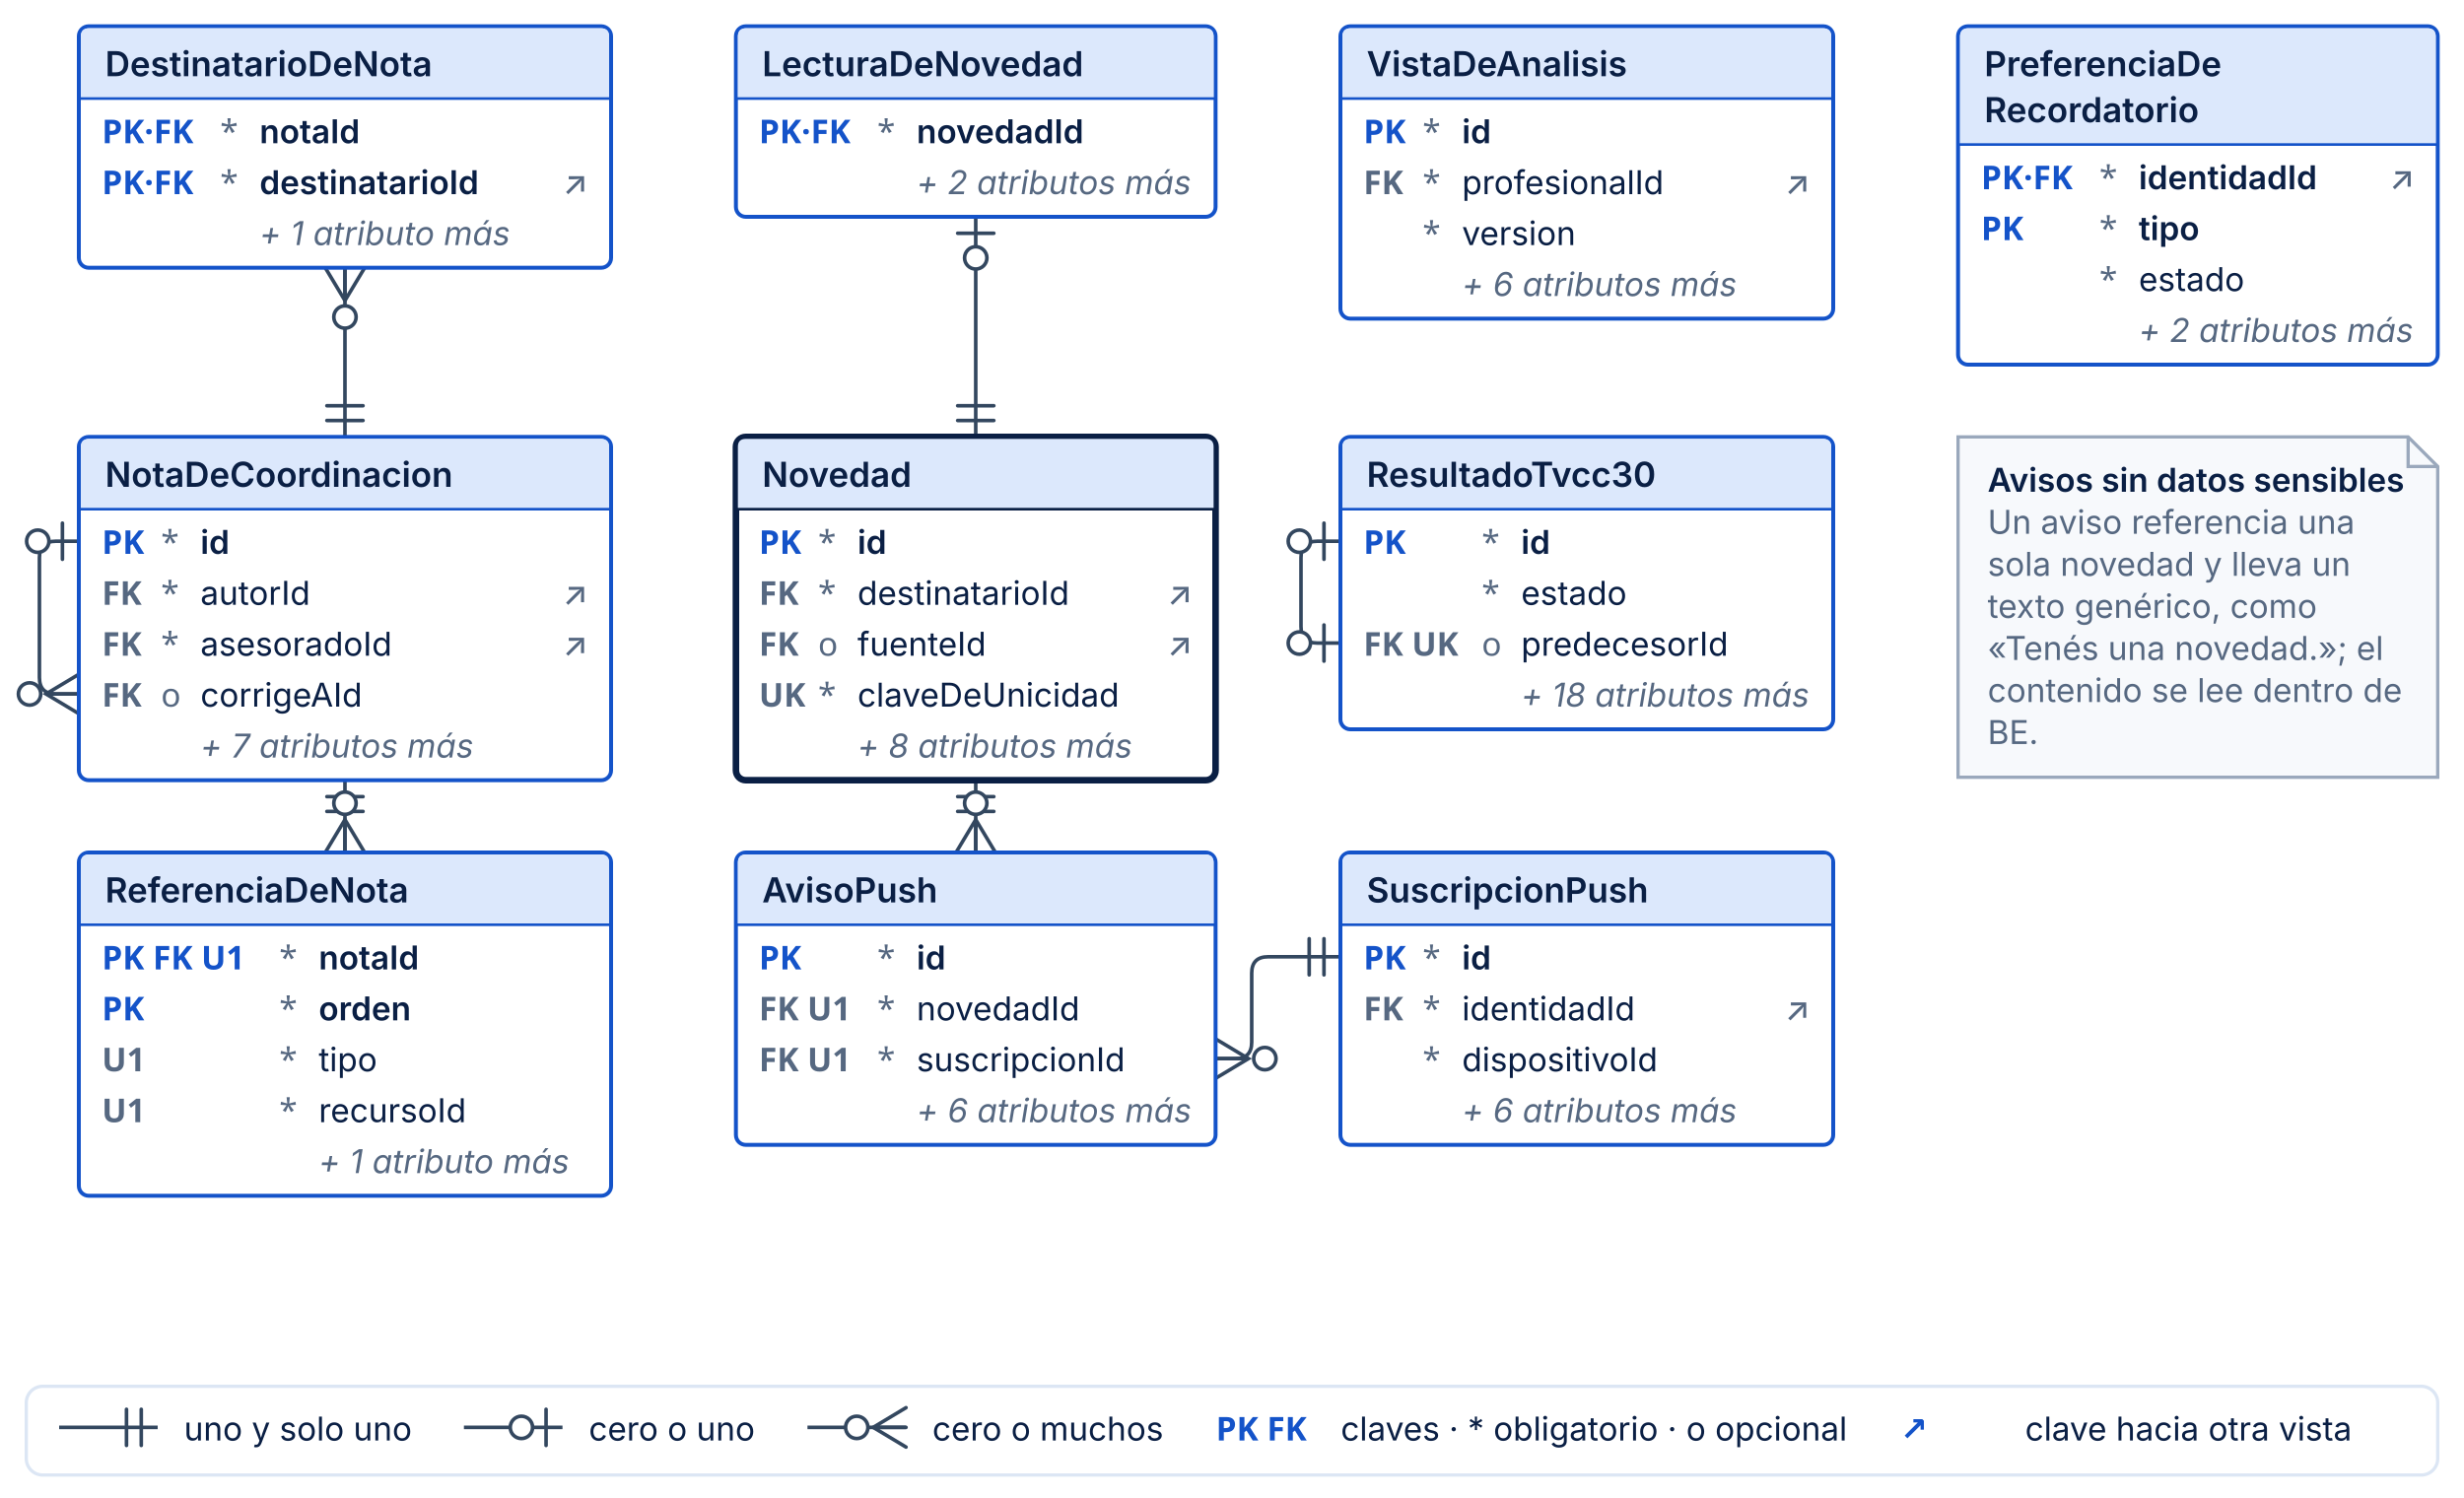
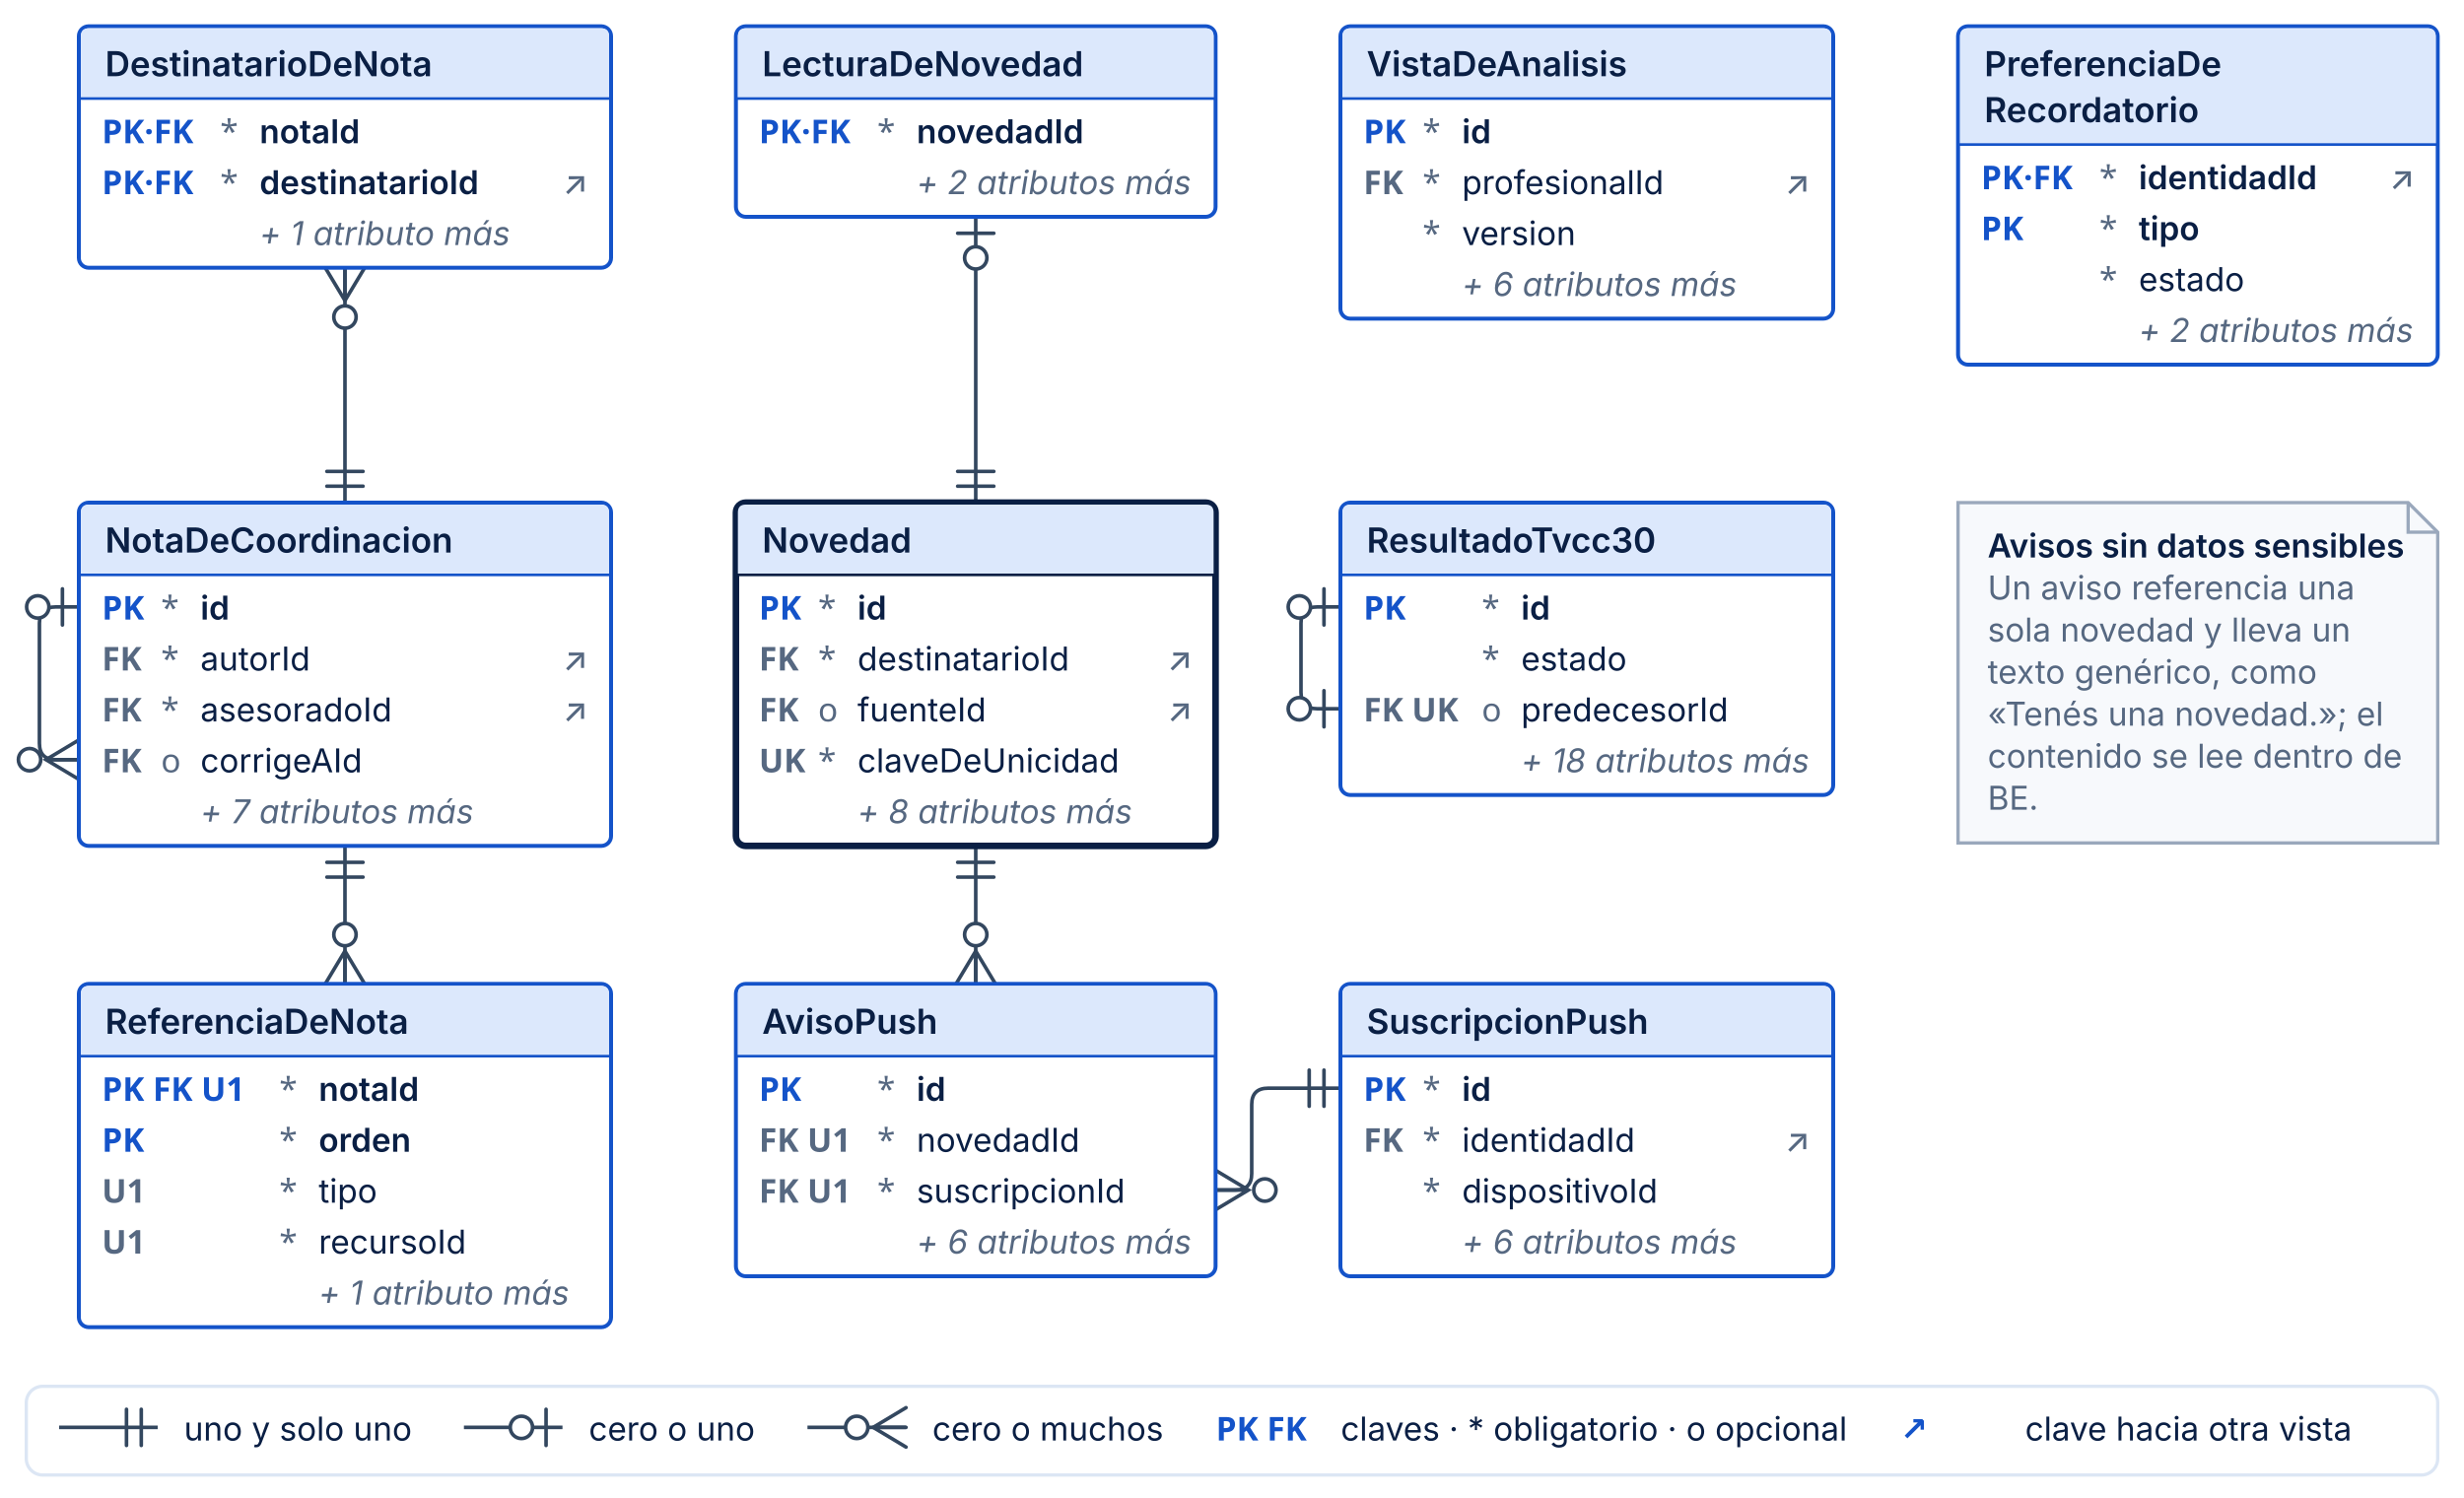
<svg xmlns="http://www.w3.org/2000/svg" width="750pt" height="456pt" viewBox="0 0 750 456" data-lamina="DER-13">
  <rect x="0" y="0" width="750" height="456" fill="#FFFFFF" />
  <rect x="8" y="422" width="734" height="27" rx="5" fill="#FFFFFF" stroke="#DCE6F4" stroke-width="1" />
  <path d="M 18 434.5 L 48 434.5" stroke="#33475F" stroke-width="1.1" fill="none" />
  <path d="M 43 440 L 43 429" stroke="#33475F" stroke-width="1.1" fill="none" stroke-linecap="round" />
  <path d="M 38.5 440 L 38.5 429" stroke="#33475F" stroke-width="1.1" fill="none" stroke-linecap="round" />
  <text x="56" y="438.5" font-family="Inter" font-size="10" font-weight="400" fill="#0A1F44">uno y solo uno</text>
  <path d="M 141.21 434.5 L 171.21 434.5" stroke="#33475F" stroke-width="1.1" fill="none" />
  <path d="M 166.21 440 L 166.21 429" stroke="#33475F" stroke-width="1.1" fill="none" stroke-linecap="round" />
  <circle cx="158.71" cy="434.5" r="3.4" fill="#FFFFFF" stroke="#33475F" stroke-width="1.1" />
  <text x="179.21" y="438.5" font-family="Inter" font-size="10" font-weight="400" fill="#0A1F44">cero o uno</text>
  <path d="M 245.78 434.5 L 275.78 434.5" stroke="#33475F" stroke-width="1.1" fill="none" />
  <path d="M 275.78 440.5 L 265.78 434.5 L 275.78 428.5 M 275.78 434.5 L 265.78 434.5" stroke="#33475F" stroke-width="1.1" fill="none" stroke-linecap="round" />
  <circle cx="260.78" cy="434.5" r="3.4" fill="#FFFFFF" stroke="#33475F" stroke-width="1.1" />
  <text x="283.78" y="438.5" font-family="Inter" font-size="10" font-weight="400" fill="#0A1F44">cero o muchos</text>
  <text x="370.1" y="438.5" font-family="JetBrains Mono" font-size="10" font-weight="600" fill="#1453C9">PK FK</text>
  <text x="408.1" y="438.5" font-family="Inter" font-size="10" font-weight="400" fill="#0A1F44">claves · * obligatorio · o opcional</text>
  <text x="578.4" y="438.5" font-family="JetBrains Mono" font-size="10" font-weight="600" fill="#1453C9">↗</text>
  <text x="616.4" y="438.5" font-family="Inter" font-size="10" font-weight="400" fill="#0A1F44">clave hacia otra vista</text>
-   <path d="M 297 66 L 297 133" fill="none" stroke="#33475F" stroke-width="1.1" stroke-linejoin="round" />
-   <path d="M 291.5 128 L 302.5 128" stroke="#33475F" stroke-width="1.1" fill="none" stroke-linecap="round" />
-   <path d="M 291.5 123.5 L 302.5 123.5" stroke="#33475F" stroke-width="1.1" fill="none" stroke-linecap="round" />
+   <path d="M 297 66 L 297 153" fill="none" stroke="#33475F" stroke-width="1.1" stroke-linejoin="round" />
+   <path d="M 291.5 148 L 302.5 148" stroke="#33475F" stroke-width="1.1" fill="none" stroke-linecap="round" />
+   <path d="M 291.5 143.5 L 302.5 143.5" stroke="#33475F" stroke-width="1.1" fill="none" stroke-linecap="round" />
  <path d="M 302.5 71 L 291.5 71" stroke="#33475F" stroke-width="1.1" fill="none" stroke-linecap="round" />
  <circle cx="297" cy="78.5" r="3.4" fill="#FFFFFF" stroke="#33475F" stroke-width="1.1" />
-   <path d="M 297 259.5 L 297 237.5" fill="none" stroke="#33475F" stroke-width="1.1" stroke-linejoin="round" />
-   <path d="M 302.5 242.5 L 291.5 242.5" stroke="#33475F" stroke-width="1.1" fill="none" stroke-linecap="round" />
-   <path d="M 302.5 247 L 291.5 247" stroke="#33475F" stroke-width="1.1" fill="none" stroke-linecap="round" />
-   <path d="M 291 259.5 L 297 249.5 L 303 259.5 M 297 259.5 L 297 249.5" stroke="#33475F" stroke-width="1.1" fill="none" stroke-linecap="round" />
-   <circle cx="297" cy="244.5" r="3.4" fill="#FFFFFF" stroke="#33475F" stroke-width="1.1" />
-   <path d="M 370 322.25 L 376 322.25 Q 381 322.25 381 317.25 L 381 296.25 Q 381 291.25 386 291.25 L 408 291.25" fill="none" stroke="#33475F" stroke-width="1.1" stroke-linejoin="round" />
-   <path d="M 403 296.75 L 403 285.75" stroke="#33475F" stroke-width="1.1" fill="none" stroke-linecap="round" />
-   <path d="M 398.5 296.75 L 398.5 285.75" stroke="#33475F" stroke-width="1.1" fill="none" stroke-linecap="round" />
-   <path d="M 370 316.25 L 380 322.25 L 370 328.25 M 370 322.25 L 380 322.25" stroke="#33475F" stroke-width="1.1" fill="none" stroke-linecap="round" />
-   <circle cx="385" cy="322.25" r="3.4" fill="#FFFFFF" stroke="#33475F" stroke-width="1.1" />
-   <path d="M 408 195.75 L 401 195.75 Q 396 195.75 396 190.75 L 396 169.75 Q 396 164.75 401 164.75 L 408 164.75" fill="none" stroke="#33475F" stroke-width="1.1" stroke-linejoin="round" />
-   <path d="M 403 170.25 L 403 159.25" stroke="#33475F" stroke-width="1.1" fill="none" stroke-linecap="round" />
-   <circle cx="395.5" cy="164.75" r="3.4" fill="#FFFFFF" stroke="#33475F" stroke-width="1.1" />
-   <path d="M 403 201.25 L 403 190.25" stroke="#33475F" stroke-width="1.1" fill="none" stroke-linecap="round" />
-   <circle cx="395.5" cy="195.75" r="3.4" fill="#FFFFFF" stroke="#33475F" stroke-width="1.1" />
-   <path d="M 24 211.25 L 17 211.25 Q 12 211.25 12 206.25 L 12 169.75 Q 12 164.75 17 164.75 L 24 164.75" fill="none" stroke="#33475F" stroke-width="1.1" stroke-linejoin="round" />
-   <path d="M 19 170.25 L 19 159.25" stroke="#33475F" stroke-width="1.1" fill="none" stroke-linecap="round" />
-   <circle cx="11.5" cy="164.75" r="3.4" fill="#FFFFFF" stroke="#33475F" stroke-width="1.1" />
-   <path d="M 24 217.25 L 14 211.25 L 24 205.25 M 24 211.25 L 14 211.25" stroke="#33475F" stroke-width="1.1" fill="none" stroke-linecap="round" />
-   <circle cx="9" cy="211.25" r="3.4" fill="#FFFFFF" stroke="#33475F" stroke-width="1.1" />
-   <path d="M 105 81.5 L 105 133" fill="none" stroke="#33475F" stroke-width="1.1" stroke-linejoin="round" />
-   <path d="M 99.5 128 L 110.5 128" stroke="#33475F" stroke-width="1.1" fill="none" stroke-linecap="round" />
-   <path d="M 99.5 123.5 L 110.5 123.5" stroke="#33475F" stroke-width="1.1" fill="none" stroke-linecap="round" />
+   <path d="M 297 299.5 L 297 257.5" fill="none" stroke="#33475F" stroke-width="1.1" stroke-linejoin="round" />
+   <path d="M 302.5 262.5 L 291.5 262.5" stroke="#33475F" stroke-width="1.1" fill="none" stroke-linecap="round" />
+   <path d="M 302.5 267 L 291.5 267" stroke="#33475F" stroke-width="1.1" fill="none" stroke-linecap="round" />
+   <path d="M 291 299.5 L 297 289.5 L 303 299.5 M 297 299.5 L 297 289.5" stroke="#33475F" stroke-width="1.1" fill="none" stroke-linecap="round" />
+   <circle cx="297" cy="284.5" r="3.4" fill="#FFFFFF" stroke="#33475F" stroke-width="1.1" />
+   <path d="M 370 362.25 L 376 362.25 Q 381 362.25 381 357.25 L 381 336.25 Q 381 331.25 386 331.25 L 408 331.25" fill="none" stroke="#33475F" stroke-width="1.1" stroke-linejoin="round" />
+   <path d="M 403 336.75 L 403 325.75" stroke="#33475F" stroke-width="1.1" fill="none" stroke-linecap="round" />
+   <path d="M 398.5 336.75 L 398.5 325.75" stroke="#33475F" stroke-width="1.1" fill="none" stroke-linecap="round" />
+   <path d="M 370 356.25 L 380 362.25 L 370 368.25 M 370 362.25 L 380 362.25" stroke="#33475F" stroke-width="1.1" fill="none" stroke-linecap="round" />
+   <circle cx="385" cy="362.25" r="3.4" fill="#FFFFFF" stroke="#33475F" stroke-width="1.1" />
+   <path d="M 408 215.75 L 401 215.75 Q 396 215.75 396 210.75 L 396 189.75 Q 396 184.75 401 184.75 L 408 184.75" fill="none" stroke="#33475F" stroke-width="1.1" stroke-linejoin="round" />
+   <path d="M 403 190.25 L 403 179.25" stroke="#33475F" stroke-width="1.1" fill="none" stroke-linecap="round" />
+   <circle cx="395.5" cy="184.75" r="3.4" fill="#FFFFFF" stroke="#33475F" stroke-width="1.1" />
+   <path d="M 403 221.25 L 403 210.25" stroke="#33475F" stroke-width="1.1" fill="none" stroke-linecap="round" />
+   <circle cx="395.5" cy="215.75" r="3.4" fill="#FFFFFF" stroke="#33475F" stroke-width="1.1" />
+   <path d="M 24 231.25 L 17 231.25 Q 12 231.25 12 226.25 L 12 189.75 Q 12 184.75 17 184.75 L 24 184.75" fill="none" stroke="#33475F" stroke-width="1.1" stroke-linejoin="round" />
+   <path d="M 19 190.25 L 19 179.25" stroke="#33475F" stroke-width="1.1" fill="none" stroke-linecap="round" />
+   <circle cx="11.5" cy="184.75" r="3.4" fill="#FFFFFF" stroke="#33475F" stroke-width="1.1" />
+   <path d="M 24 237.25 L 14 231.25 L 24 225.25 M 24 231.25 L 14 231.25" stroke="#33475F" stroke-width="1.1" fill="none" stroke-linecap="round" />
+   <circle cx="9" cy="231.25" r="3.4" fill="#FFFFFF" stroke="#33475F" stroke-width="1.1" />
+   <path d="M 105 81.5 L 105 153" fill="none" stroke="#33475F" stroke-width="1.1" stroke-linejoin="round" />
+   <path d="M 99.5 148 L 110.5 148" stroke="#33475F" stroke-width="1.1" fill="none" stroke-linecap="round" />
+   <path d="M 99.5 143.5 L 110.5 143.5" stroke="#33475F" stroke-width="1.1" fill="none" stroke-linecap="round" />
  <path d="M 111 81.5 L 105 91.5 L 99 81.5 M 105 81.5 L 105 91.5" stroke="#33475F" stroke-width="1.1" fill="none" stroke-linecap="round" />
  <circle cx="105" cy="96.5" r="3.4" fill="#FFFFFF" stroke="#33475F" stroke-width="1.1" />
-   <path d="M 105 259.5 L 105 237.5" fill="none" stroke="#33475F" stroke-width="1.1" stroke-linejoin="round" />
-   <path d="M 110.5 242.5 L 99.5 242.5" stroke="#33475F" stroke-width="1.1" fill="none" stroke-linecap="round" />
-   <path d="M 110.5 247 L 99.5 247" stroke="#33475F" stroke-width="1.1" fill="none" stroke-linecap="round" />
-   <path d="M 99 259.5 L 105 249.5 L 111 259.5 M 105 259.5 L 105 249.5" stroke="#33475F" stroke-width="1.1" fill="none" stroke-linecap="round" />
-   <circle cx="105" cy="244.5" r="3.4" fill="#FFFFFF" stroke="#33475F" stroke-width="1.1" />
-   <rect x="24" y="133" width="162" height="104.5" rx="3" fill="#FFFFFF" stroke="#1453C9" stroke-width="1.2" />
-   <path d="M 24.6 155 L 24.6 136 Q 24.6 133.6 27 133.6 L 183 133.6 Q 185.4 133.6 185.4 136 L 185.4 155 Z" fill="#DCE8FC" />
-   <line x1="24" y1="155" x2="186" y2="155" stroke="#1453C9" stroke-width="0.8" />
-   <text x="32" y="148.2" font-family="Inter" font-size="10.5" font-weight="600" fill="#0A1F44">NotaDeCoordinacion</text>
-   <text x="31" y="168.6" font-family="JetBrains Mono" font-size="10" font-weight="600" fill="#1453C9">PK</text>
-   <text x="49" y="168.6" font-family="JetBrains Mono" font-size="10" font-weight="500" fill="#566881">*</text>
-   <text x="61" y="168.6" font-family="Inter" font-size="10" font-weight="600" fill="#0A1F44">id</text>
-   <text x="31" y="184.1" font-family="JetBrains Mono" font-size="10" font-weight="600" fill="#566881">FK</text>
-   <text x="49" y="184.1" font-family="JetBrains Mono" font-size="10" font-weight="500" fill="#566881">*</text>
-   <text x="61" y="184.1" font-family="Inter" font-size="10" font-weight="400" fill="#0A1F44">autorId</text>
-   <text x="179" y="184.1" font-family="Inter" font-size="10" font-weight="500" fill="#566881" text-anchor="end">↗</text>
-   <text x="31" y="199.6" font-family="JetBrains Mono" font-size="10" font-weight="600" fill="#566881">FK</text>
-   <text x="49" y="199.6" font-family="JetBrains Mono" font-size="10" font-weight="500" fill="#566881">*</text>
-   <text x="61" y="199.6" font-family="Inter" font-size="10" font-weight="400" fill="#0A1F44">asesoradoId</text>
-   <text x="179" y="199.6" font-family="Inter" font-size="10" font-weight="500" fill="#566881" text-anchor="end">↗</text>
-   <text x="31" y="215.1" font-family="JetBrains Mono" font-size="10" font-weight="600" fill="#566881">FK</text>
-   <text x="49" y="215.1" font-family="JetBrains Mono" font-size="10" font-weight="500" fill="#566881">o</text>
-   <text x="61" y="215.1" font-family="Inter" font-size="10" font-weight="400" fill="#0A1F44">corrigeAId</text>
-   <text x="61" y="230.6" font-family="Inter" font-size="10" font-weight="400" font-style="italic" fill="#566881">+ 7 atributos más</text>
+   <path d="M 105 299.5 L 105 257.5" fill="none" stroke="#33475F" stroke-width="1.1" stroke-linejoin="round" />
+   <path d="M 110.5 262.5 L 99.5 262.5" stroke="#33475F" stroke-width="1.1" fill="none" stroke-linecap="round" />
+   <path d="M 110.5 267 L 99.5 267" stroke="#33475F" stroke-width="1.1" fill="none" stroke-linecap="round" />
+   <path d="M 99 299.5 L 105 289.5 L 111 299.5 M 105 299.5 L 105 289.5" stroke="#33475F" stroke-width="1.1" fill="none" stroke-linecap="round" />
+   <circle cx="105" cy="284.5" r="3.4" fill="#FFFFFF" stroke="#33475F" stroke-width="1.1" />
+   <rect x="24" y="153" width="162" height="104.5" rx="3" fill="#FFFFFF" stroke="#1453C9" stroke-width="1.2" />
+   <path d="M 24.6 175 L 24.6 156 Q 24.6 153.6 27 153.6 L 183 153.6 Q 185.4 153.6 185.4 156 L 185.4 175 Z" fill="#DCE8FC" />
+   <line x1="24" y1="175" x2="186" y2="175" stroke="#1453C9" stroke-width="0.8" />
+   <text x="32" y="168.2" font-family="Inter" font-size="10.5" font-weight="600" fill="#0A1F44">NotaDeCoordinacion</text>
+   <text x="31" y="188.6" font-family="JetBrains Mono" font-size="10" font-weight="600" fill="#1453C9">PK</text>
+   <text x="49" y="188.6" font-family="JetBrains Mono" font-size="10" font-weight="500" fill="#566881">*</text>
+   <text x="61" y="188.6" font-family="Inter" font-size="10" font-weight="600" fill="#0A1F44">id</text>
+   <text x="31" y="204.1" font-family="JetBrains Mono" font-size="10" font-weight="600" fill="#566881">FK</text>
+   <text x="49" y="204.1" font-family="JetBrains Mono" font-size="10" font-weight="500" fill="#566881">*</text>
+   <text x="61" y="204.1" font-family="Inter" font-size="10" font-weight="400" fill="#0A1F44">autorId</text>
+   <text x="179" y="204.1" font-family="Inter" font-size="10" font-weight="500" fill="#566881" text-anchor="end">↗</text>
+   <text x="31" y="219.6" font-family="JetBrains Mono" font-size="10" font-weight="600" fill="#566881">FK</text>
+   <text x="49" y="219.6" font-family="JetBrains Mono" font-size="10" font-weight="500" fill="#566881">*</text>
+   <text x="61" y="219.6" font-family="Inter" font-size="10" font-weight="400" fill="#0A1F44">asesoradoId</text>
+   <text x="179" y="219.6" font-family="Inter" font-size="10" font-weight="500" fill="#566881" text-anchor="end">↗</text>
+   <text x="31" y="235.1" font-family="JetBrains Mono" font-size="10" font-weight="600" fill="#566881">FK</text>
+   <text x="49" y="235.1" font-family="JetBrains Mono" font-size="10" font-weight="500" fill="#566881">o</text>
+   <text x="61" y="235.1" font-family="Inter" font-size="10" font-weight="400" fill="#0A1F44">corrigeAId</text>
+   <text x="61" y="250.6" font-family="Inter" font-size="10" font-weight="400" font-style="italic" fill="#566881">+ 7 atributos más</text>
  <rect x="24" y="8" width="162" height="73.5" rx="3" fill="#FFFFFF" stroke="#1453C9" stroke-width="1.2" />
  <path d="M 24.6 30 L 24.6 11 Q 24.6 8.6 27 8.6 L 183 8.6 Q 185.4 8.6 185.4 11 L 185.4 30 Z" fill="#DCE8FC" />
  <line x1="24" y1="30" x2="186" y2="30" stroke="#1453C9" stroke-width="0.8" />
  <text x="32" y="23.2" font-family="Inter" font-size="10.5" font-weight="600" fill="#0A1F44">DestinatarioDeNota</text>
  <text x="31" y="43.6" font-family="JetBrains Mono" font-size="10" font-weight="600" fill="#1453C9">PK·FK</text>
  <text x="67" y="43.6" font-family="JetBrains Mono" font-size="10" font-weight="500" fill="#566881">*</text>
  <text x="79" y="43.6" font-family="Inter" font-size="10" font-weight="600" fill="#0A1F44">notaId</text>
  <text x="31" y="59.1" font-family="JetBrains Mono" font-size="10" font-weight="600" fill="#1453C9">PK·FK</text>
  <text x="67" y="59.1" font-family="JetBrains Mono" font-size="10" font-weight="500" fill="#566881">*</text>
  <text x="79" y="59.1" font-family="Inter" font-size="10" font-weight="600" fill="#0A1F44">destinatarioId</text>
  <text x="179" y="59.1" font-family="Inter" font-size="10" font-weight="500" fill="#566881" text-anchor="end">↗</text>
  <text x="79" y="74.6" font-family="Inter" font-size="10" font-weight="400" font-style="italic" fill="#566881">+ 1 atributo más</text>
-   <rect x="24" y="259.5" width="162" height="104.5" rx="3" fill="#FFFFFF" stroke="#1453C9" stroke-width="1.2" />
-   <path d="M 24.6 281.5 L 24.6 262.5 Q 24.6 260.1 27 260.1 L 183 260.1 Q 185.4 260.1 185.4 262.5 L 185.4 281.5 Z" fill="#DCE8FC" />
-   <line x1="24" y1="281.5" x2="186" y2="281.5" stroke="#1453C9" stroke-width="0.8" />
-   <text x="32" y="274.7" font-family="Inter" font-size="10.5" font-weight="600" fill="#0A1F44">ReferenciaDeNota</text>
-   <text x="31" y="295.1" font-family="JetBrains Mono" font-size="10" font-weight="600" fill="#1453C9">PK FK U1</text>
-   <text x="85" y="295.1" font-family="JetBrains Mono" font-size="10" font-weight="500" fill="#566881">*</text>
-   <text x="97" y="295.1" font-family="Inter" font-size="10" font-weight="600" fill="#0A1F44">notaId</text>
-   <text x="31" y="310.6" font-family="JetBrains Mono" font-size="10" font-weight="600" fill="#1453C9">PK</text>
-   <text x="85" y="310.6" font-family="JetBrains Mono" font-size="10" font-weight="500" fill="#566881">*</text>
-   <text x="97" y="310.6" font-family="Inter" font-size="10" font-weight="600" fill="#0A1F44">orden</text>
-   <text x="31" y="326.1" font-family="JetBrains Mono" font-size="10" font-weight="600" fill="#566881">U1</text>
-   <text x="85" y="326.1" font-family="JetBrains Mono" font-size="10" font-weight="500" fill="#566881">*</text>
-   <text x="97" y="326.1" font-family="Inter" font-size="10" font-weight="400" fill="#0A1F44">tipo</text>
-   <text x="31" y="341.6" font-family="JetBrains Mono" font-size="10" font-weight="600" fill="#566881">U1</text>
-   <text x="85" y="341.6" font-family="JetBrains Mono" font-size="10" font-weight="500" fill="#566881">*</text>
-   <text x="97" y="341.6" font-family="Inter" font-size="10" font-weight="400" fill="#0A1F44">recursoId</text>
-   <text x="97" y="357.1" font-family="Inter" font-size="10" font-weight="400" font-style="italic" fill="#566881">+ 1 atributo más</text>
+   <rect x="24" y="299.5" width="162" height="104.5" rx="3" fill="#FFFFFF" stroke="#1453C9" stroke-width="1.2" />
+   <path d="M 24.6 321.5 L 24.6 302.5 Q 24.6 300.1 27 300.1 L 183 300.1 Q 185.4 300.1 185.4 302.5 L 185.4 321.5 Z" fill="#DCE8FC" />
+   <line x1="24" y1="321.5" x2="186" y2="321.5" stroke="#1453C9" stroke-width="0.8" />
+   <text x="32" y="314.7" font-family="Inter" font-size="10.5" font-weight="600" fill="#0A1F44">ReferenciaDeNota</text>
+   <text x="31" y="335.1" font-family="JetBrains Mono" font-size="10" font-weight="600" fill="#1453C9">PK FK U1</text>
+   <text x="85" y="335.1" font-family="JetBrains Mono" font-size="10" font-weight="500" fill="#566881">*</text>
+   <text x="97" y="335.1" font-family="Inter" font-size="10" font-weight="600" fill="#0A1F44">notaId</text>
+   <text x="31" y="350.6" font-family="JetBrains Mono" font-size="10" font-weight="600" fill="#1453C9">PK</text>
+   <text x="85" y="350.6" font-family="JetBrains Mono" font-size="10" font-weight="500" fill="#566881">*</text>
+   <text x="97" y="350.6" font-family="Inter" font-size="10" font-weight="600" fill="#0A1F44">orden</text>
+   <text x="31" y="366.1" font-family="JetBrains Mono" font-size="10" font-weight="600" fill="#566881">U1</text>
+   <text x="85" y="366.1" font-family="JetBrains Mono" font-size="10" font-weight="500" fill="#566881">*</text>
+   <text x="97" y="366.1" font-family="Inter" font-size="10" font-weight="400" fill="#0A1F44">tipo</text>
+   <text x="31" y="381.6" font-family="JetBrains Mono" font-size="10" font-weight="600" fill="#566881">U1</text>
+   <text x="85" y="381.6" font-family="JetBrains Mono" font-size="10" font-weight="500" fill="#566881">*</text>
+   <text x="97" y="381.6" font-family="Inter" font-size="10" font-weight="400" fill="#0A1F44">recursoId</text>
+   <text x="97" y="397.1" font-family="Inter" font-size="10" font-weight="400" font-style="italic" fill="#566881">+ 1 atributo más</text>
  <rect x="408" y="8" width="150" height="89" rx="3" fill="#FFFFFF" stroke="#1453C9" stroke-width="1.2" />
  <path d="M 408.6 30 L 408.6 11 Q 408.6 8.6 411 8.6 L 555 8.6 Q 557.4 8.6 557.4 11 L 557.4 30 Z" fill="#DCE8FC" />
  <line x1="408" y1="30" x2="558" y2="30" stroke="#1453C9" stroke-width="0.8" />
  <text x="416" y="23.2" font-family="Inter" font-size="10.5" font-weight="600" fill="#0A1F44">VistaDeAnalisis</text>
  <text x="415" y="43.6" font-family="JetBrains Mono" font-size="10" font-weight="600" fill="#1453C9">PK</text>
  <text x="433" y="43.6" font-family="JetBrains Mono" font-size="10" font-weight="500" fill="#566881">*</text>
  <text x="445" y="43.6" font-family="Inter" font-size="10" font-weight="600" fill="#0A1F44">id</text>
  <text x="415" y="59.1" font-family="JetBrains Mono" font-size="10" font-weight="600" fill="#566881">FK</text>
  <text x="433" y="59.1" font-family="JetBrains Mono" font-size="10" font-weight="500" fill="#566881">*</text>
  <text x="445" y="59.1" font-family="Inter" font-size="10" font-weight="400" fill="#0A1F44">profesionalId</text>
  <text x="551" y="59.1" font-family="Inter" font-size="10" font-weight="500" fill="#566881" text-anchor="end">↗</text>
  <text x="433" y="74.6" font-family="JetBrains Mono" font-size="10" font-weight="500" fill="#566881">*</text>
  <text x="445" y="74.6" font-family="Inter" font-size="10" font-weight="400" fill="#0A1F44">version</text>
  <text x="445" y="90.1" font-family="Inter" font-size="10" font-weight="400" font-style="italic" fill="#566881">+ 6 atributos más</text>
-   <rect x="408" y="133" width="150" height="89" rx="3" fill="#FFFFFF" stroke="#1453C9" stroke-width="1.2" />
-   <path d="M 408.6 155 L 408.6 136 Q 408.6 133.6 411 133.6 L 555 133.6 Q 557.4 133.6 557.4 136 L 557.4 155 Z" fill="#DCE8FC" />
-   <line x1="408" y1="155" x2="558" y2="155" stroke="#1453C9" stroke-width="0.8" />
-   <text x="416" y="148.2" font-family="Inter" font-size="10.5" font-weight="600" fill="#0A1F44">ResultadoTvcc30</text>
-   <text x="415" y="168.6" font-family="JetBrains Mono" font-size="10" font-weight="600" fill="#1453C9">PK</text>
-   <text x="451" y="168.6" font-family="JetBrains Mono" font-size="10" font-weight="500" fill="#566881">*</text>
-   <text x="463" y="168.6" font-family="Inter" font-size="10" font-weight="600" fill="#0A1F44">id</text>
-   <text x="451" y="184.1" font-family="JetBrains Mono" font-size="10" font-weight="500" fill="#566881">*</text>
-   <text x="463" y="184.1" font-family="Inter" font-size="10" font-weight="400" fill="#0A1F44">estado</text>
-   <text x="415" y="199.6" font-family="JetBrains Mono" font-size="10" font-weight="600" fill="#566881">FK UK</text>
-   <text x="451" y="199.6" font-family="JetBrains Mono" font-size="10" font-weight="500" fill="#566881">o</text>
-   <text x="463" y="199.6" font-family="Inter" font-size="10" font-weight="400" fill="#0A1F44">predecesorId</text>
-   <text x="463" y="215.1" font-family="Inter" font-size="10" font-weight="400" font-style="italic" fill="#566881">+ 18 atributos más</text>
-   <rect x="224" y="133" width="146" height="104.5" rx="3" fill="#FFFFFF" stroke="#0A1F44" stroke-width="2" />
-   <path d="M 224.6 155 L 224.6 136 Q 224.6 133.6 227 133.6 L 367 133.6 Q 369.4 133.6 369.4 136 L 369.4 155 Z" fill="#DCE8FC" />
-   <line x1="224" y1="155" x2="370" y2="155" stroke="#0A1F44" stroke-width="0.8" />
-   <text x="232" y="148.2" font-family="Inter" font-size="10.5" font-weight="600" fill="#0A1F44">Novedad</text>
-   <text x="231" y="168.6" font-family="JetBrains Mono" font-size="10" font-weight="600" fill="#1453C9">PK</text>
-   <text x="249" y="168.6" font-family="JetBrains Mono" font-size="10" font-weight="500" fill="#566881">*</text>
-   <text x="261" y="168.6" font-family="Inter" font-size="10" font-weight="600" fill="#0A1F44">id</text>
-   <text x="231" y="184.1" font-family="JetBrains Mono" font-size="10" font-weight="600" fill="#566881">FK</text>
-   <text x="249" y="184.1" font-family="JetBrains Mono" font-size="10" font-weight="500" fill="#566881">*</text>
-   <text x="261" y="184.1" font-family="Inter" font-size="10" font-weight="400" fill="#0A1F44">destinatarioId</text>
-   <text x="363" y="184.1" font-family="Inter" font-size="10" font-weight="500" fill="#566881" text-anchor="end">↗</text>
-   <text x="231" y="199.6" font-family="JetBrains Mono" font-size="10" font-weight="600" fill="#566881">FK</text>
-   <text x="249" y="199.6" font-family="JetBrains Mono" font-size="10" font-weight="500" fill="#566881">o</text>
-   <text x="261" y="199.6" font-family="Inter" font-size="10" font-weight="400" fill="#0A1F44">fuenteId</text>
-   <text x="363" y="199.6" font-family="Inter" font-size="10" font-weight="500" fill="#566881" text-anchor="end">↗</text>
-   <text x="231" y="215.1" font-family="JetBrains Mono" font-size="10" font-weight="600" fill="#566881">UK</text>
-   <text x="249" y="215.1" font-family="JetBrains Mono" font-size="10" font-weight="500" fill="#566881">*</text>
-   <text x="261" y="215.1" font-family="Inter" font-size="10" font-weight="400" fill="#0A1F44">claveDeUnicidad</text>
-   <text x="261" y="230.6" font-family="Inter" font-size="10" font-weight="400" font-style="italic" fill="#566881">+ 8 atributos más</text>
+   <rect x="408" y="153" width="150" height="89" rx="3" fill="#FFFFFF" stroke="#1453C9" stroke-width="1.2" />
+   <path d="M 408.6 175 L 408.6 156 Q 408.6 153.6 411 153.6 L 555 153.6 Q 557.4 153.6 557.4 156 L 557.4 175 Z" fill="#DCE8FC" />
+   <line x1="408" y1="175" x2="558" y2="175" stroke="#1453C9" stroke-width="0.8" />
+   <text x="416" y="168.2" font-family="Inter" font-size="10.5" font-weight="600" fill="#0A1F44">ResultadoTvcc30</text>
+   <text x="415" y="188.6" font-family="JetBrains Mono" font-size="10" font-weight="600" fill="#1453C9">PK</text>
+   <text x="451" y="188.6" font-family="JetBrains Mono" font-size="10" font-weight="500" fill="#566881">*</text>
+   <text x="463" y="188.6" font-family="Inter" font-size="10" font-weight="600" fill="#0A1F44">id</text>
+   <text x="451" y="204.1" font-family="JetBrains Mono" font-size="10" font-weight="500" fill="#566881">*</text>
+   <text x="463" y="204.1" font-family="Inter" font-size="10" font-weight="400" fill="#0A1F44">estado</text>
+   <text x="415" y="219.6" font-family="JetBrains Mono" font-size="10" font-weight="600" fill="#566881">FK UK</text>
+   <text x="451" y="219.6" font-family="JetBrains Mono" font-size="10" font-weight="500" fill="#566881">o</text>
+   <text x="463" y="219.6" font-family="Inter" font-size="10" font-weight="400" fill="#0A1F44">predecesorId</text>
+   <text x="463" y="235.1" font-family="Inter" font-size="10" font-weight="400" font-style="italic" fill="#566881">+ 18 atributos más</text>
+   <rect x="224" y="153" width="146" height="104.5" rx="3" fill="#FFFFFF" stroke="#0A1F44" stroke-width="2" />
+   <path d="M 224.6 175 L 224.6 156 Q 224.6 153.6 227 153.6 L 367 153.6 Q 369.4 153.6 369.4 156 L 369.4 175 Z" fill="#DCE8FC" />
+   <line x1="224" y1="175" x2="370" y2="175" stroke="#0A1F44" stroke-width="0.8" />
+   <text x="232" y="168.2" font-family="Inter" font-size="10.5" font-weight="600" fill="#0A1F44">Novedad</text>
+   <text x="231" y="188.6" font-family="JetBrains Mono" font-size="10" font-weight="600" fill="#1453C9">PK</text>
+   <text x="249" y="188.6" font-family="JetBrains Mono" font-size="10" font-weight="500" fill="#566881">*</text>
+   <text x="261" y="188.6" font-family="Inter" font-size="10" font-weight="600" fill="#0A1F44">id</text>
+   <text x="231" y="204.1" font-family="JetBrains Mono" font-size="10" font-weight="600" fill="#566881">FK</text>
+   <text x="249" y="204.1" font-family="JetBrains Mono" font-size="10" font-weight="500" fill="#566881">*</text>
+   <text x="261" y="204.1" font-family="Inter" font-size="10" font-weight="400" fill="#0A1F44">destinatarioId</text>
+   <text x="363" y="204.1" font-family="Inter" font-size="10" font-weight="500" fill="#566881" text-anchor="end">↗</text>
+   <text x="231" y="219.6" font-family="JetBrains Mono" font-size="10" font-weight="600" fill="#566881">FK</text>
+   <text x="249" y="219.6" font-family="JetBrains Mono" font-size="10" font-weight="500" fill="#566881">o</text>
+   <text x="261" y="219.6" font-family="Inter" font-size="10" font-weight="400" fill="#0A1F44">fuenteId</text>
+   <text x="363" y="219.6" font-family="Inter" font-size="10" font-weight="500" fill="#566881" text-anchor="end">↗</text>
+   <text x="231" y="235.1" font-family="JetBrains Mono" font-size="10" font-weight="600" fill="#566881">UK</text>
+   <text x="249" y="235.1" font-family="JetBrains Mono" font-size="10" font-weight="500" fill="#566881">*</text>
+   <text x="261" y="235.1" font-family="Inter" font-size="10" font-weight="400" fill="#0A1F44">claveDeUnicidad</text>
+   <text x="261" y="250.6" font-family="Inter" font-size="10" font-weight="400" font-style="italic" fill="#566881">+ 8 atributos más</text>
  <rect x="224" y="8" width="146" height="58" rx="3" fill="#FFFFFF" stroke="#1453C9" stroke-width="1.2" />
  <path d="M 224.6 30 L 224.6 11 Q 224.6 8.6 227 8.6 L 367 8.6 Q 369.4 8.6 369.4 11 L 369.4 30 Z" fill="#DCE8FC" />
  <line x1="224" y1="30" x2="370" y2="30" stroke="#1453C9" stroke-width="0.8" />
  <text x="232" y="23.2" font-family="Inter" font-size="10.5" font-weight="600" fill="#0A1F44">LecturaDeNovedad</text>
  <text x="231" y="43.6" font-family="JetBrains Mono" font-size="10" font-weight="600" fill="#1453C9">PK·FK</text>
  <text x="267" y="43.6" font-family="JetBrains Mono" font-size="10" font-weight="500" fill="#566881">*</text>
  <text x="279" y="43.6" font-family="Inter" font-size="10" font-weight="600" fill="#0A1F44">novedadId</text>
  <text x="279" y="59.1" font-family="Inter" font-size="10" font-weight="400" font-style="italic" fill="#566881">+ 2 atributos más</text>
-   <rect x="408" y="259.5" width="150" height="89" rx="3" fill="#FFFFFF" stroke="#1453C9" stroke-width="1.2" />
-   <path d="M 408.6 281.5 L 408.6 262.5 Q 408.6 260.1 411 260.1 L 555 260.1 Q 557.4 260.1 557.4 262.5 L 557.4 281.5 Z" fill="#DCE8FC" />
-   <line x1="408" y1="281.5" x2="558" y2="281.5" stroke="#1453C9" stroke-width="0.8" />
-   <text x="416" y="274.7" font-family="Inter" font-size="10.5" font-weight="600" fill="#0A1F44">SuscripcionPush</text>
-   <text x="415" y="295.1" font-family="JetBrains Mono" font-size="10" font-weight="600" fill="#1453C9">PK</text>
-   <text x="433" y="295.1" font-family="JetBrains Mono" font-size="10" font-weight="500" fill="#566881">*</text>
-   <text x="445" y="295.1" font-family="Inter" font-size="10" font-weight="600" fill="#0A1F44">id</text>
-   <text x="415" y="310.6" font-family="JetBrains Mono" font-size="10" font-weight="600" fill="#566881">FK</text>
-   <text x="433" y="310.6" font-family="JetBrains Mono" font-size="10" font-weight="500" fill="#566881">*</text>
-   <text x="445" y="310.6" font-family="Inter" font-size="10" font-weight="400" fill="#0A1F44">identidadId</text>
-   <text x="551" y="310.6" font-family="Inter" font-size="10" font-weight="500" fill="#566881" text-anchor="end">↗</text>
-   <text x="433" y="326.1" font-family="JetBrains Mono" font-size="10" font-weight="500" fill="#566881">*</text>
-   <text x="445" y="326.1" font-family="Inter" font-size="10" font-weight="400" fill="#0A1F44">dispositivoId</text>
-   <text x="445" y="341.6" font-family="Inter" font-size="10" font-weight="400" font-style="italic" fill="#566881">+ 6 atributos más</text>
-   <rect x="224" y="259.5" width="146" height="89" rx="3" fill="#FFFFFF" stroke="#1453C9" stroke-width="1.2" />
-   <path d="M 224.6 281.5 L 224.6 262.5 Q 224.6 260.1 227 260.1 L 367 260.1 Q 369.4 260.1 369.4 262.5 L 369.4 281.5 Z" fill="#DCE8FC" />
-   <line x1="224" y1="281.5" x2="370" y2="281.5" stroke="#1453C9" stroke-width="0.8" />
-   <text x="232" y="274.7" font-family="Inter" font-size="10.5" font-weight="600" fill="#0A1F44">AvisoPush</text>
-   <text x="231" y="295.1" font-family="JetBrains Mono" font-size="10" font-weight="600" fill="#1453C9">PK</text>
-   <text x="267" y="295.1" font-family="JetBrains Mono" font-size="10" font-weight="500" fill="#566881">*</text>
-   <text x="279" y="295.1" font-family="Inter" font-size="10" font-weight="600" fill="#0A1F44">id</text>
-   <text x="231" y="310.6" font-family="JetBrains Mono" font-size="10" font-weight="600" fill="#566881">FK U1</text>
-   <text x="267" y="310.6" font-family="JetBrains Mono" font-size="10" font-weight="500" fill="#566881">*</text>
-   <text x="279" y="310.6" font-family="Inter" font-size="10" font-weight="400" fill="#0A1F44">novedadId</text>
-   <text x="231" y="326.1" font-family="JetBrains Mono" font-size="10" font-weight="600" fill="#566881">FK U1</text>
-   <text x="267" y="326.1" font-family="JetBrains Mono" font-size="10" font-weight="500" fill="#566881">*</text>
-   <text x="279" y="326.1" font-family="Inter" font-size="10" font-weight="400" fill="#0A1F44">suscripcionId</text>
-   <text x="279" y="341.6" font-family="Inter" font-size="10" font-weight="400" font-style="italic" fill="#566881">+ 6 atributos más</text>
+   <rect x="408" y="299.5" width="150" height="89" rx="3" fill="#FFFFFF" stroke="#1453C9" stroke-width="1.2" />
+   <path d="M 408.6 321.5 L 408.6 302.5 Q 408.6 300.1 411 300.1 L 555 300.1 Q 557.4 300.1 557.4 302.5 L 557.4 321.5 Z" fill="#DCE8FC" />
+   <line x1="408" y1="321.5" x2="558" y2="321.5" stroke="#1453C9" stroke-width="0.8" />
+   <text x="416" y="314.7" font-family="Inter" font-size="10.5" font-weight="600" fill="#0A1F44">SuscripcionPush</text>
+   <text x="415" y="335.1" font-family="JetBrains Mono" font-size="10" font-weight="600" fill="#1453C9">PK</text>
+   <text x="433" y="335.1" font-family="JetBrains Mono" font-size="10" font-weight="500" fill="#566881">*</text>
+   <text x="445" y="335.1" font-family="Inter" font-size="10" font-weight="600" fill="#0A1F44">id</text>
+   <text x="415" y="350.6" font-family="JetBrains Mono" font-size="10" font-weight="600" fill="#566881">FK</text>
+   <text x="433" y="350.6" font-family="JetBrains Mono" font-size="10" font-weight="500" fill="#566881">*</text>
+   <text x="445" y="350.6" font-family="Inter" font-size="10" font-weight="400" fill="#0A1F44">identidadId</text>
+   <text x="551" y="350.6" font-family="Inter" font-size="10" font-weight="500" fill="#566881" text-anchor="end">↗</text>
+   <text x="433" y="366.1" font-family="JetBrains Mono" font-size="10" font-weight="500" fill="#566881">*</text>
+   <text x="445" y="366.1" font-family="Inter" font-size="10" font-weight="400" fill="#0A1F44">dispositivoId</text>
+   <text x="445" y="381.6" font-family="Inter" font-size="10" font-weight="400" font-style="italic" fill="#566881">+ 6 atributos más</text>
+   <rect x="224" y="299.5" width="146" height="89" rx="3" fill="#FFFFFF" stroke="#1453C9" stroke-width="1.2" />
+   <path d="M 224.6 321.5 L 224.6 302.5 Q 224.6 300.1 227 300.1 L 367 300.1 Q 369.4 300.1 369.4 302.5 L 369.4 321.5 Z" fill="#DCE8FC" />
+   <line x1="224" y1="321.5" x2="370" y2="321.5" stroke="#1453C9" stroke-width="0.8" />
+   <text x="232" y="314.7" font-family="Inter" font-size="10.5" font-weight="600" fill="#0A1F44">AvisoPush</text>
+   <text x="231" y="335.1" font-family="JetBrains Mono" font-size="10" font-weight="600" fill="#1453C9">PK</text>
+   <text x="267" y="335.1" font-family="JetBrains Mono" font-size="10" font-weight="500" fill="#566881">*</text>
+   <text x="279" y="335.1" font-family="Inter" font-size="10" font-weight="600" fill="#0A1F44">id</text>
+   <text x="231" y="350.6" font-family="JetBrains Mono" font-size="10" font-weight="600" fill="#566881">FK U1</text>
+   <text x="267" y="350.6" font-family="JetBrains Mono" font-size="10" font-weight="500" fill="#566881">*</text>
+   <text x="279" y="350.6" font-family="Inter" font-size="10" font-weight="400" fill="#0A1F44">novedadId</text>
+   <text x="231" y="366.1" font-family="JetBrains Mono" font-size="10" font-weight="600" fill="#566881">FK U1</text>
+   <text x="267" y="366.1" font-family="JetBrains Mono" font-size="10" font-weight="500" fill="#566881">*</text>
+   <text x="279" y="366.1" font-family="Inter" font-size="10" font-weight="400" fill="#0A1F44">suscripcionId</text>
+   <text x="279" y="381.6" font-family="Inter" font-size="10" font-weight="400" font-style="italic" fill="#566881">+ 6 atributos más</text>
  <rect x="596" y="8" width="146" height="103" rx="3" fill="#FFFFFF" stroke="#1453C9" stroke-width="1.2" />
  <path d="M 596.6 44 L 596.6 11 Q 596.6 8.6 599 8.6 L 739 8.6 Q 741.4 8.6 741.4 11 L 741.4 44 Z" fill="#DCE8FC" />
  <line x1="596" y1="44" x2="742" y2="44" stroke="#1453C9" stroke-width="0.8" />
  <text x="604" y="23.2" font-family="Inter" font-size="10.5" font-weight="600" fill="#0A1F44">PreferenciaDe</text>
  <text x="604" y="37.2" font-family="Inter" font-size="10.5" font-weight="600" fill="#0A1F44">Recordatorio</text>
  <text x="603" y="57.6" font-family="JetBrains Mono" font-size="10" font-weight="600" fill="#1453C9">PK·FK</text>
  <text x="639" y="57.6" font-family="JetBrains Mono" font-size="10" font-weight="500" fill="#566881">*</text>
  <text x="651" y="57.6" font-family="Inter" font-size="10" font-weight="600" fill="#0A1F44">identidadId</text>
  <text x="735" y="57.6" font-family="Inter" font-size="10" font-weight="500" fill="#566881" text-anchor="end">↗</text>
  <text x="603" y="73.1" font-family="JetBrains Mono" font-size="10" font-weight="600" fill="#1453C9">PK</text>
  <text x="639" y="73.1" font-family="JetBrains Mono" font-size="10" font-weight="500" fill="#566881">*</text>
  <text x="651" y="73.1" font-family="Inter" font-size="10" font-weight="600" fill="#0A1F44">tipo</text>
  <text x="639" y="88.6" font-family="JetBrains Mono" font-size="10" font-weight="500" fill="#566881">*</text>
  <text x="651" y="88.6" font-family="Inter" font-size="10" font-weight="400" fill="#0A1F44">estado</text>
  <text x="651" y="104.1" font-family="Inter" font-size="10" font-weight="400" font-style="italic" fill="#566881">+ 2 atributos más</text>
-   <path d="M 596 133 L 733 133 L 742 142 L 742 236.6 L 596 236.6 Z" fill="#F7F9FC" stroke="#9AA8BC" stroke-width="1" />
-   <path d="M 733 133 L 733 142 L 742 142" fill="none" stroke="#9AA8BC" stroke-width="1" />
-   <text x="605" y="149.69" font-family="Inter" font-size="10" font-weight="600" fill="#0A1F44">Avisos sin datos sensibles</text>
-   <text x="605" y="162.49" font-family="Inter" font-size="10" font-weight="400" fill="#566881">Un aviso referencia una</text>
-   <text x="605" y="175.29" font-family="Inter" font-size="10" font-weight="400" fill="#566881">sola novedad y lleva un</text>
-   <text x="605" y="188.09" font-family="Inter" font-size="10" font-weight="400" fill="#566881">texto genérico, como</text>
-   <text x="605" y="200.89" font-family="Inter" font-size="10" font-weight="400" fill="#566881">«Tenés una novedad.»; el</text>
-   <text x="605" y="213.69" font-family="Inter" font-size="10" font-weight="400" fill="#566881">contenido se lee dentro de</text>
-   <text x="605" y="226.49" font-family="Inter" font-size="10" font-weight="400" fill="#566881">BE.</text>
+   <path d="M 596 153 L 733 153 L 742 162 L 742 256.6 L 596 256.6 Z" fill="#F7F9FC" stroke="#9AA8BC" stroke-width="1" />
+   <path d="M 733 153 L 733 162 L 742 162" fill="none" stroke="#9AA8BC" stroke-width="1" />
+   <text x="605" y="169.69" font-family="Inter" font-size="10" font-weight="600" fill="#0A1F44">Avisos sin datos sensibles</text>
+   <text x="605" y="182.49" font-family="Inter" font-size="10" font-weight="400" fill="#566881">Un aviso referencia una</text>
+   <text x="605" y="195.29" font-family="Inter" font-size="10" font-weight="400" fill="#566881">sola novedad y lleva un</text>
+   <text x="605" y="208.09" font-family="Inter" font-size="10" font-weight="400" fill="#566881">texto genérico, como</text>
+   <text x="605" y="220.89" font-family="Inter" font-size="10" font-weight="400" fill="#566881">«Tenés una novedad.»; el</text>
+   <text x="605" y="233.69" font-family="Inter" font-size="10" font-weight="400" fill="#566881">contenido se lee dentro de</text>
+   <text x="605" y="246.49" font-family="Inter" font-size="10" font-weight="400" fill="#566881">BE.</text>
</svg>
